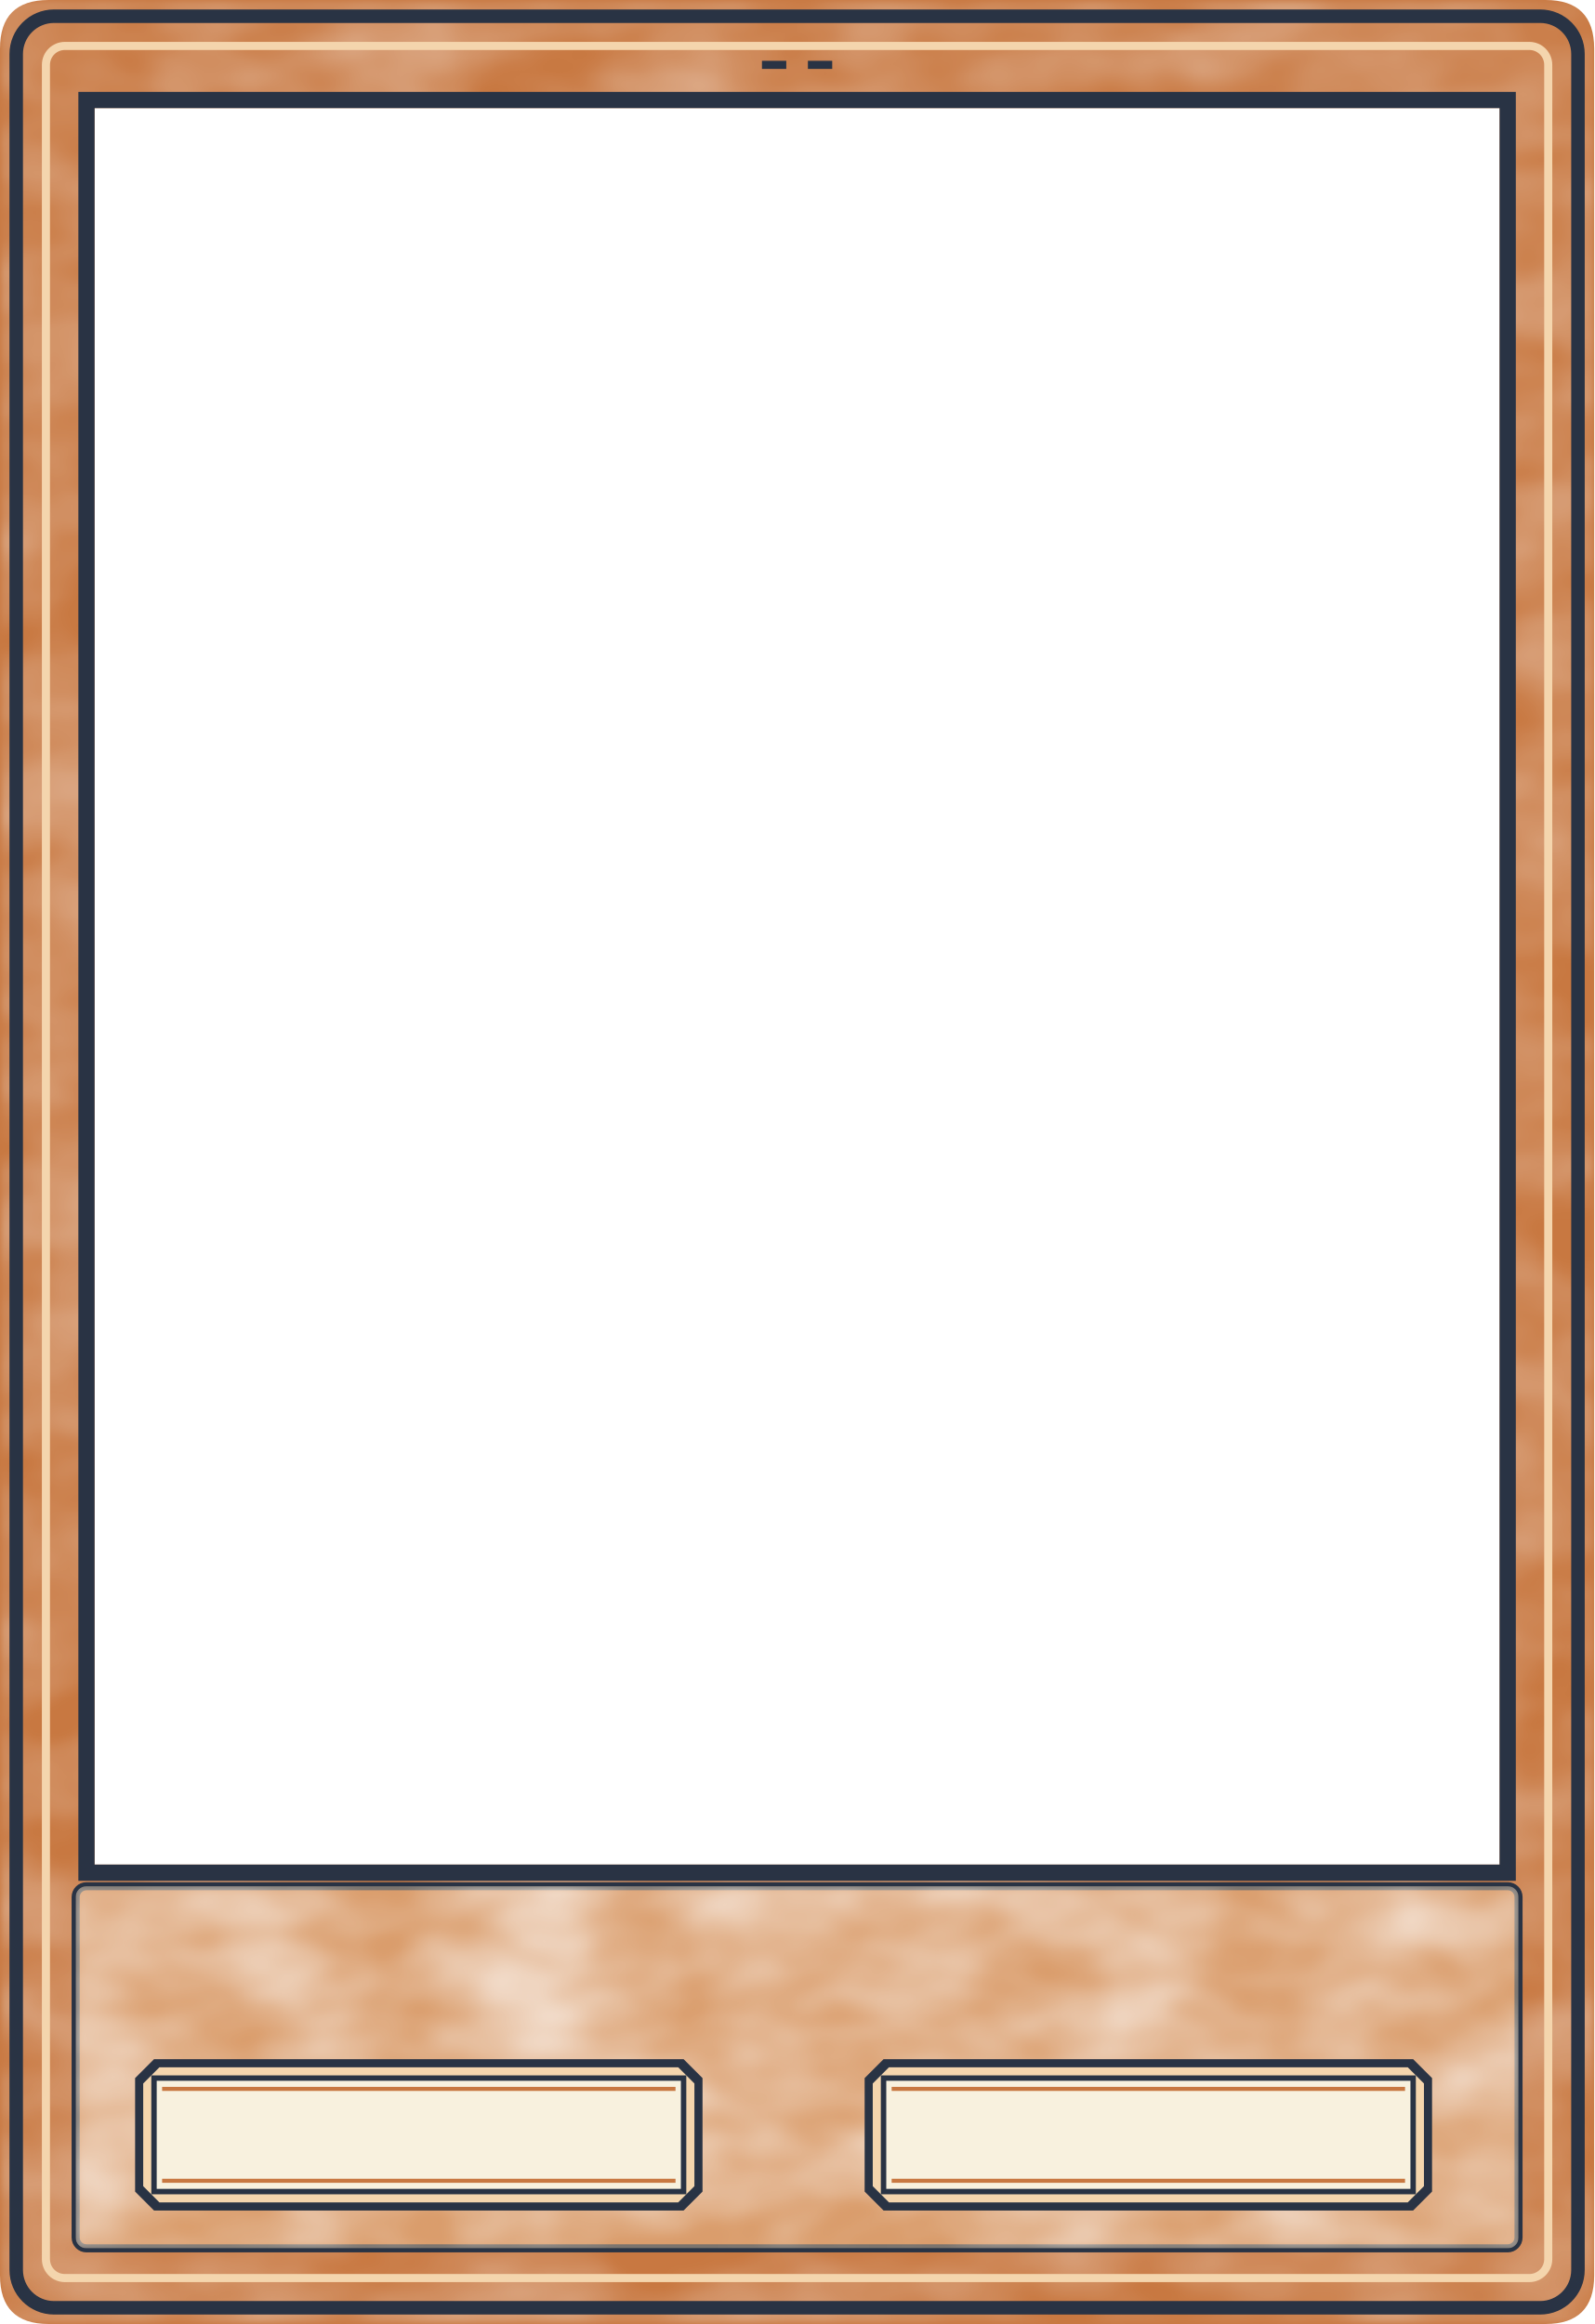
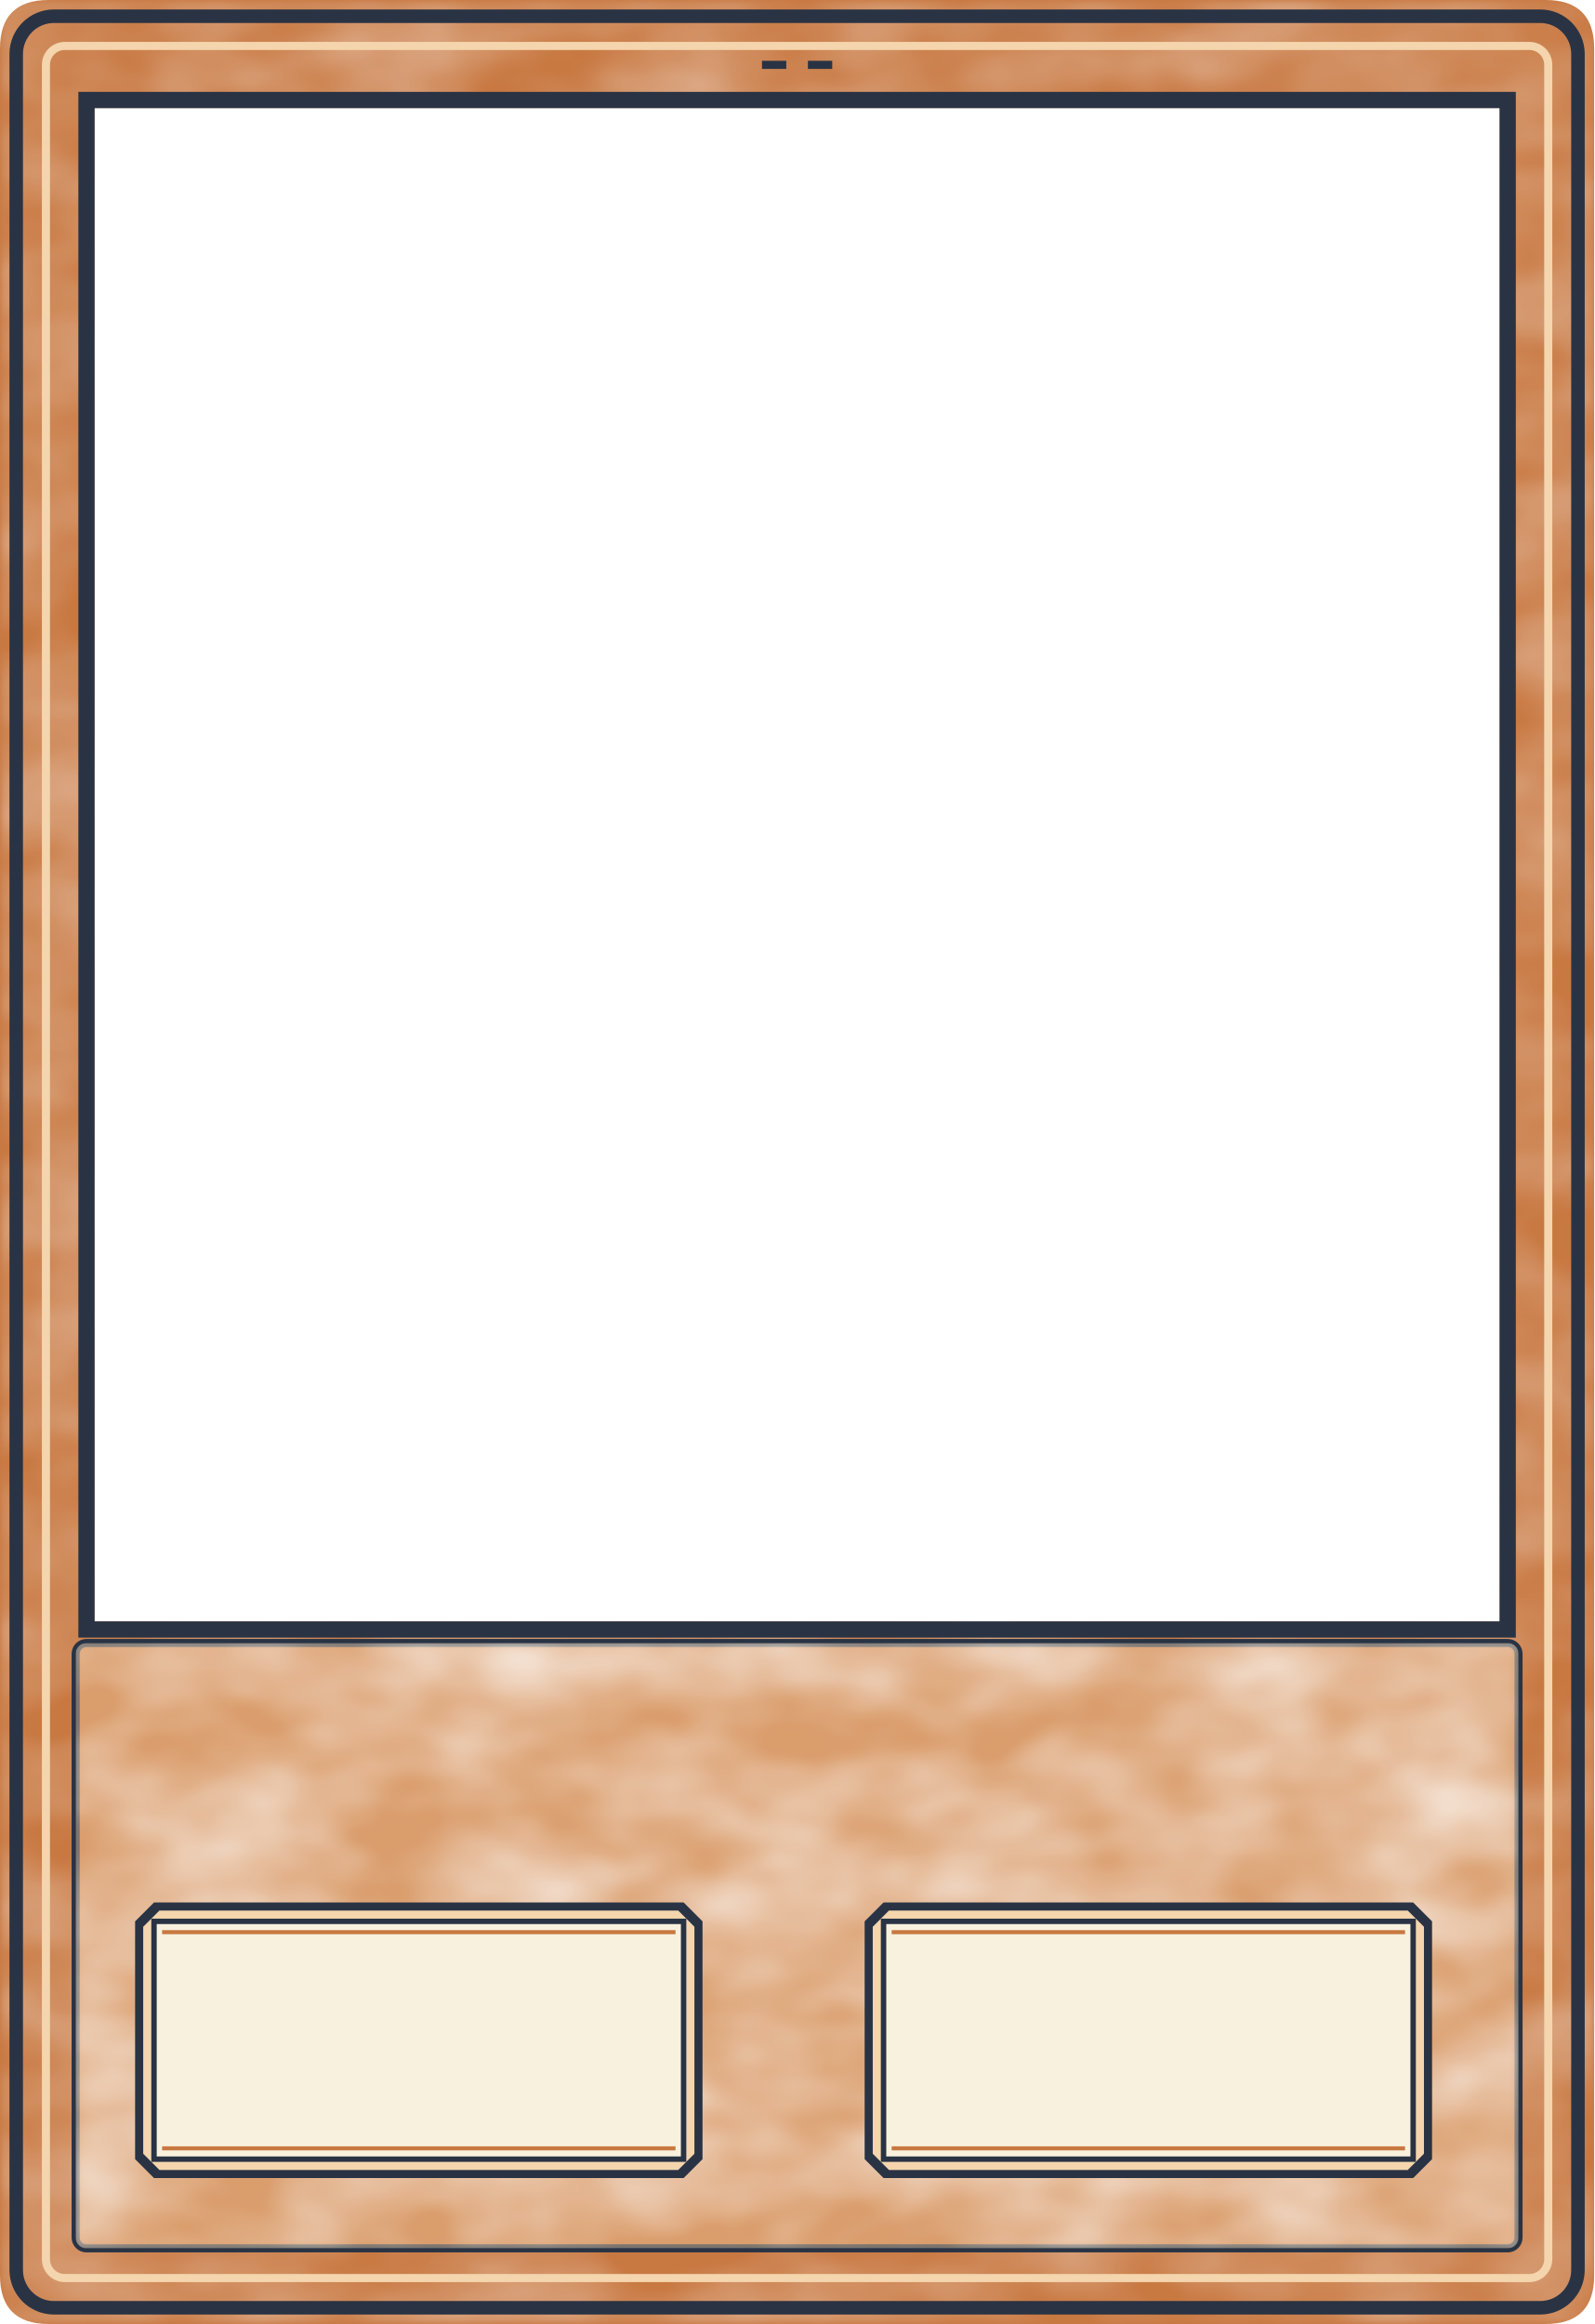
<svg xmlns="http://www.w3.org/2000/svg" width="590" height="860" viewBox="0 0 590 860">
  <g id="frame-base">
-     <path fill="#c87841" fill-rule="evenodd" d="M18 0 H572 Q590 0 590 18 V842 Q590 860 572 860 H18 Q0 860 0 842 V18 Q0 0 18 0 Z M35 40 V690 H555 V40 Z" />
+     <path fill="#c87841" fill-rule="evenodd" d="M18 0 H572 Q590 0 590 18 V842 Q590 860 572 860 H18 Q0 860 0 842 V18 Q0 0 18 0 Z M35 40 V600 H555 V40 Z" />
  </g>
  <g id="cloud-texture">
    <defs>
      <filter id="clouds" x="0" y="0" width="100%" height="100%">
        <feTurbulence type="fractalNoise" baseFrequency=".018 .032" numOctaves="3" seed="19" />
        <feColorMatrix type="matrix" values="0 0 0 0 1  0 0 0 0 1  0 0 0 0 1  1.3 0 0 0 -.35" />
        <feGaussianBlur stdDeviation="1.4" />
      </filter>
      <clipPath id="band-clip">
-         <rect x="28" y="698" width="534" height="134" rx="4" />
+         <rect x="28" y="608" width="534" height="224" rx="4" />
      </clipPath>
      <clipPath id="frame-clip">
-         <path clip-rule="evenodd" d="M0 0 H590 V860 H0 Z M35 40 V690 H555 V40 Z" />
+         <path clip-rule="evenodd" d="M0 0 H590 V860 H0 Z M35 40 V600 H555 V40 Z" />
      </clipPath>
    </defs>
    <g clip-path="url(#frame-clip)" opacity=".48">
      <rect width="590" height="860" filter="url(#clouds)" />
    </g>
  </g>
  <g id="border">
    <rect x="6" y="6" width="578" height="848" rx="14" fill="none" stroke="#293344" stroke-width="5" />
    <rect x="17" y="17" width="556" height="826" rx="7" fill="none" stroke="#f4d5ad" stroke-width="3" />
-     <rect x="32" y="37" width="526" height="656" fill="none" stroke="#293344" stroke-width="6" />
+     <rect x="32" y="37" width="526" height="566" fill="none" stroke="#293344" stroke-width="6" />
  </g>
  <g id="information-band">
-     <rect x="28" y="698" width="534" height="134" rx="4" fill="#c87841" stroke="#293344" stroke-width="3" />
+     <rect x="28" y="608" width="534" height="224" rx="4" fill="#c87841" stroke="#293344" stroke-width="3" />
    <g clip-path="url(#band-clip)">
-       <rect x="28" y="698" width="534" height="134" fill="#f4d5ad" opacity=".40" />
-       <rect x="28" y="698" width="534" height="134" filter="url(#clouds)" opacity=".85" />
+       <rect x="28" y="608" width="534" height="224" fill="#f4d5ad" opacity=".40" />
+       <rect x="28" y="608" width="534" height="224" filter="url(#clouds)" opacity=".85" />
    </g>
-     <path d="M57 762 H253 L260 769 V811 L253 818 H57 L50 811 V769 Z" fill="#293344" />
-     <path d="M59 765 H251 L257 771 V809 L251 815 H59 L53 809 V771 Z" fill="#f4d5ad" />
-     <rect x="57" y="769" width="196" height="42" fill="#f8f1de" stroke="#293344" stroke-width="2" />
-     <path d="M60 773 H250 M60 807 H250" stroke="#c87841" stroke-width="1.5" />
-     <path d="M327 762 H523 L530 769 V811 L523 818 H327 L320 811 V769 Z" fill="#293344" />
-     <path d="M329 765 H521 L527 771 V809 L521 815 H329 L323 809 V771 Z" fill="#f4d5ad" />
-     <rect x="327" y="769" width="196" height="42" fill="#f8f1de" stroke="#293344" stroke-width="2" />
-     <path d="M330 773 H520 M330 807 H520" stroke="#c87841" stroke-width="1.5" />
+     <path d="M57 704 H253 L260 711 V799 L253 806 H57 L50 799 V711 Z" fill="#293344" />
+     <path d="M59 707 H251 L257 713 V797 L251 803 H59 L53 797 V713 Z" fill="#f4d5ad" />
+     <rect x="57" y="711" width="196" height="88" fill="#f8f1de" stroke="#293344" stroke-width="2" />
+     <path d="M60 715 H250 M60 795 H250" stroke="#c87841" stroke-width="1.5" />
+     <path d="M327 704 H523 L530 711 V799 L523 806 H327 L320 799 V711 Z" fill="#293344" />
+     <path d="M329 707 H521 L527 713 V797 L521 803 H329 L323 797 V713 Z" fill="#f4d5ad" />
+     <rect x="327" y="711" width="196" height="88" fill="#f8f1de" stroke="#293344" stroke-width="2" />
+     <path d="M330 715 H520 M330 795 H520" stroke="#c87841" stroke-width="1.5" />
  </g>
  <g id="type-signature">
    <path d="M-13 0 H-4 M4 0 H13" transform="translate(295 24)" fill="none" stroke="#293344" stroke-width="3" stroke-linejoin="round" />
  </g>
</svg>
